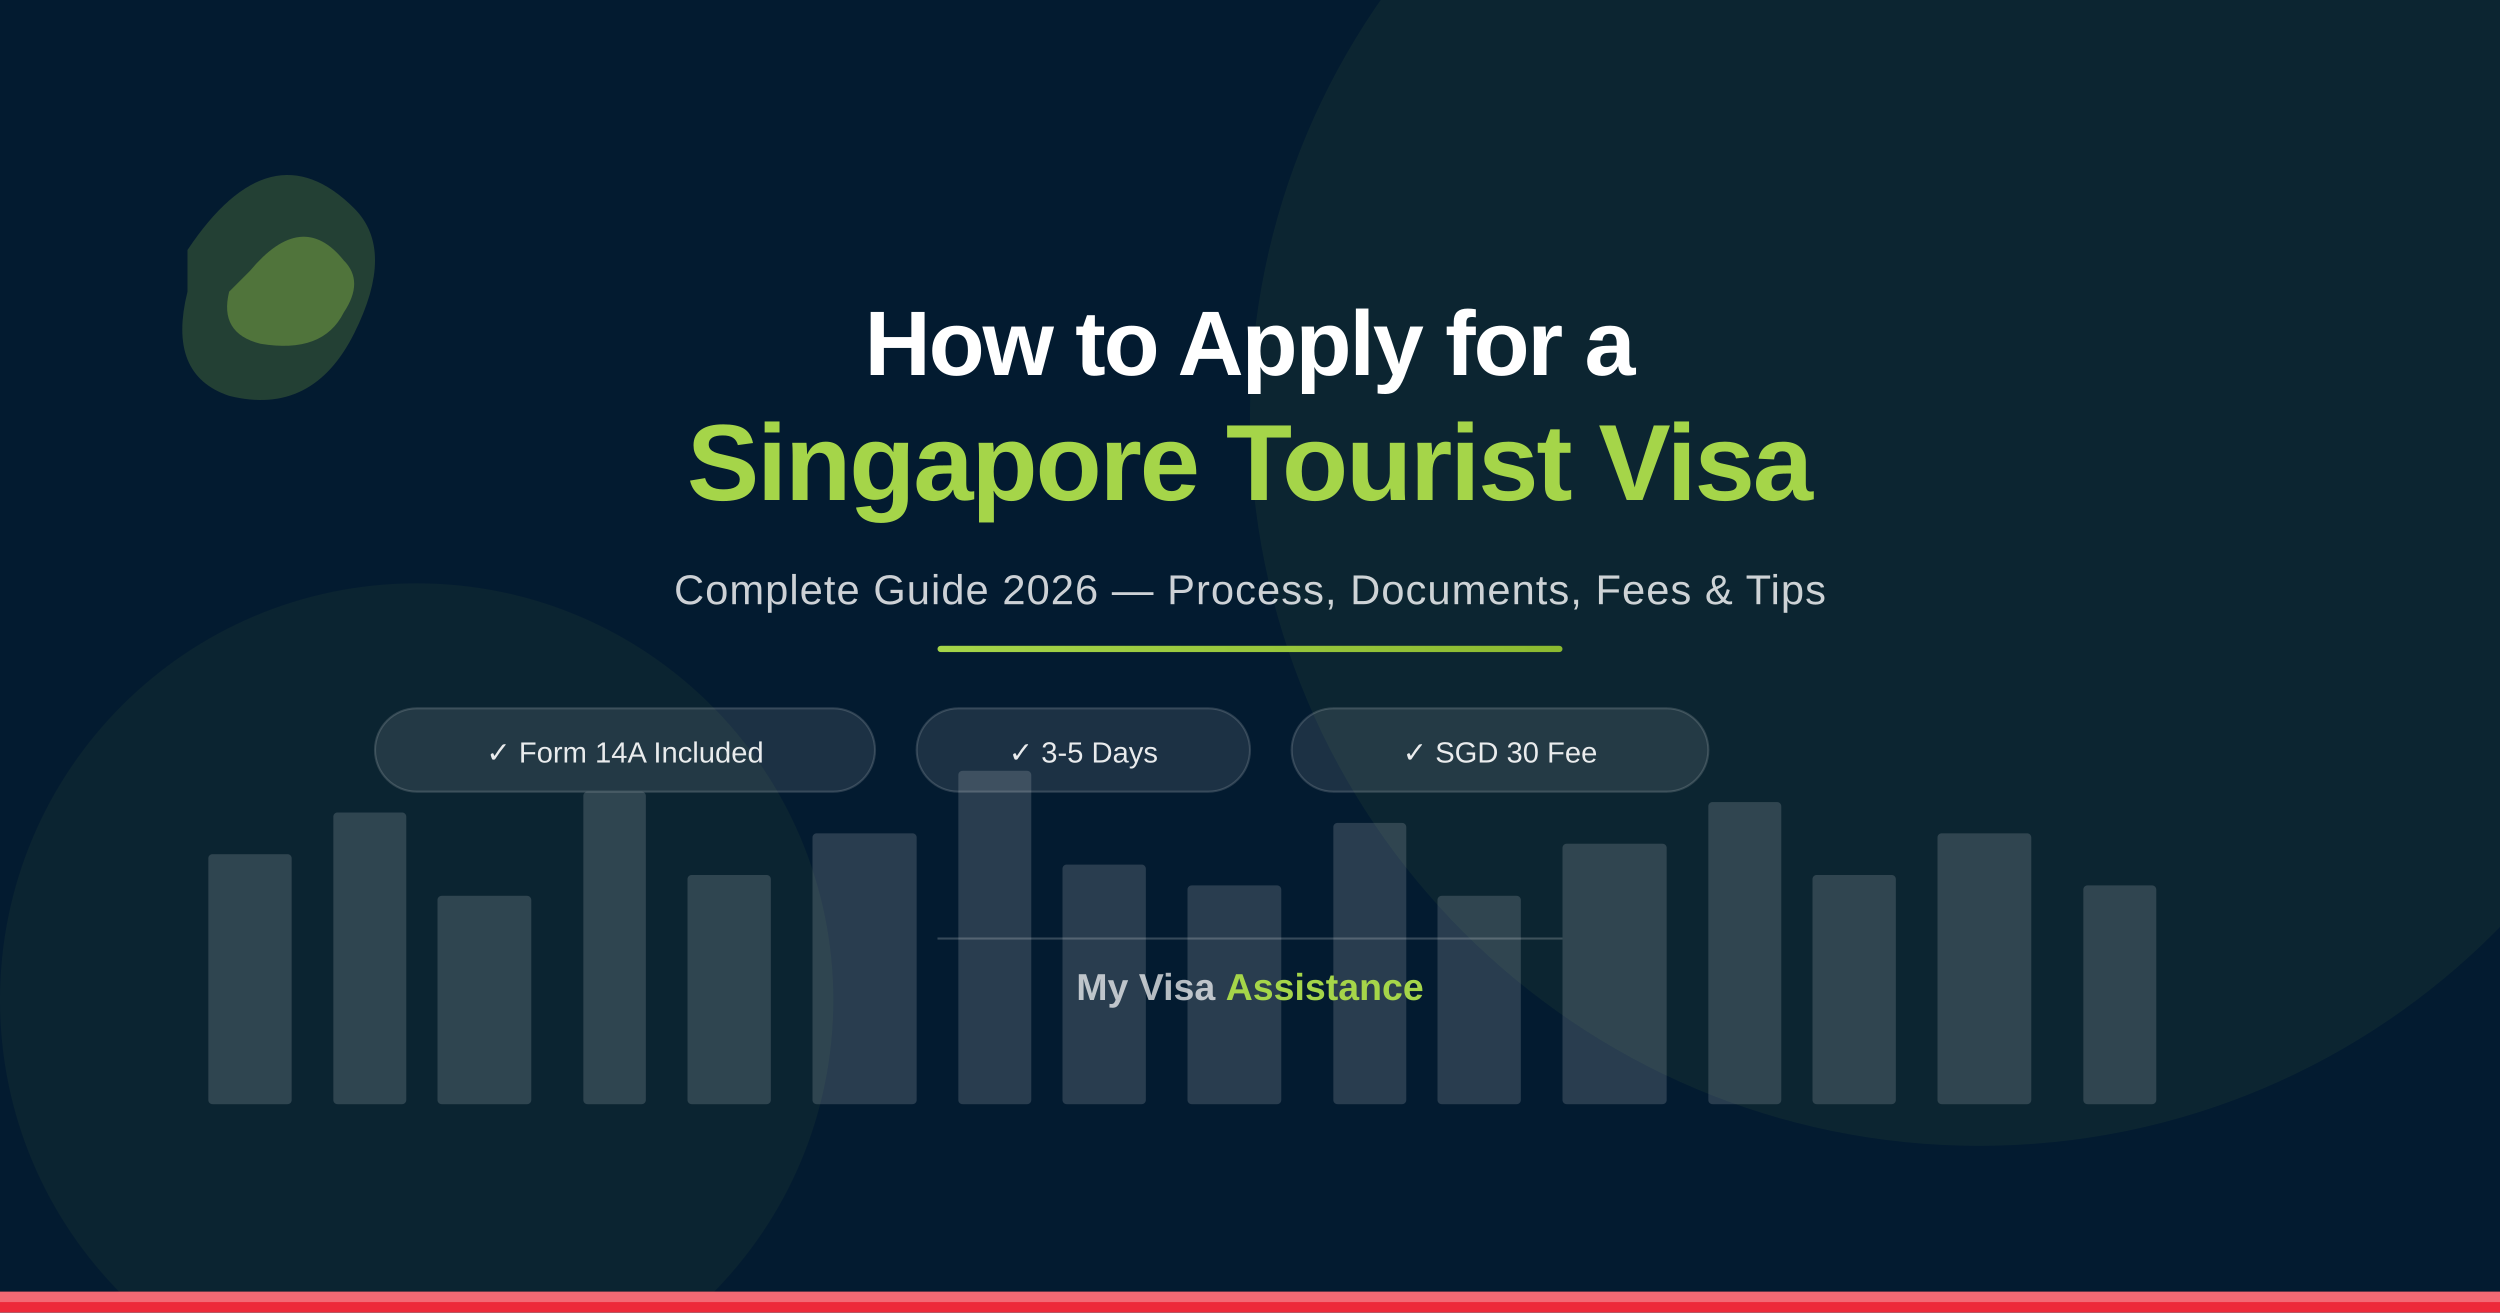
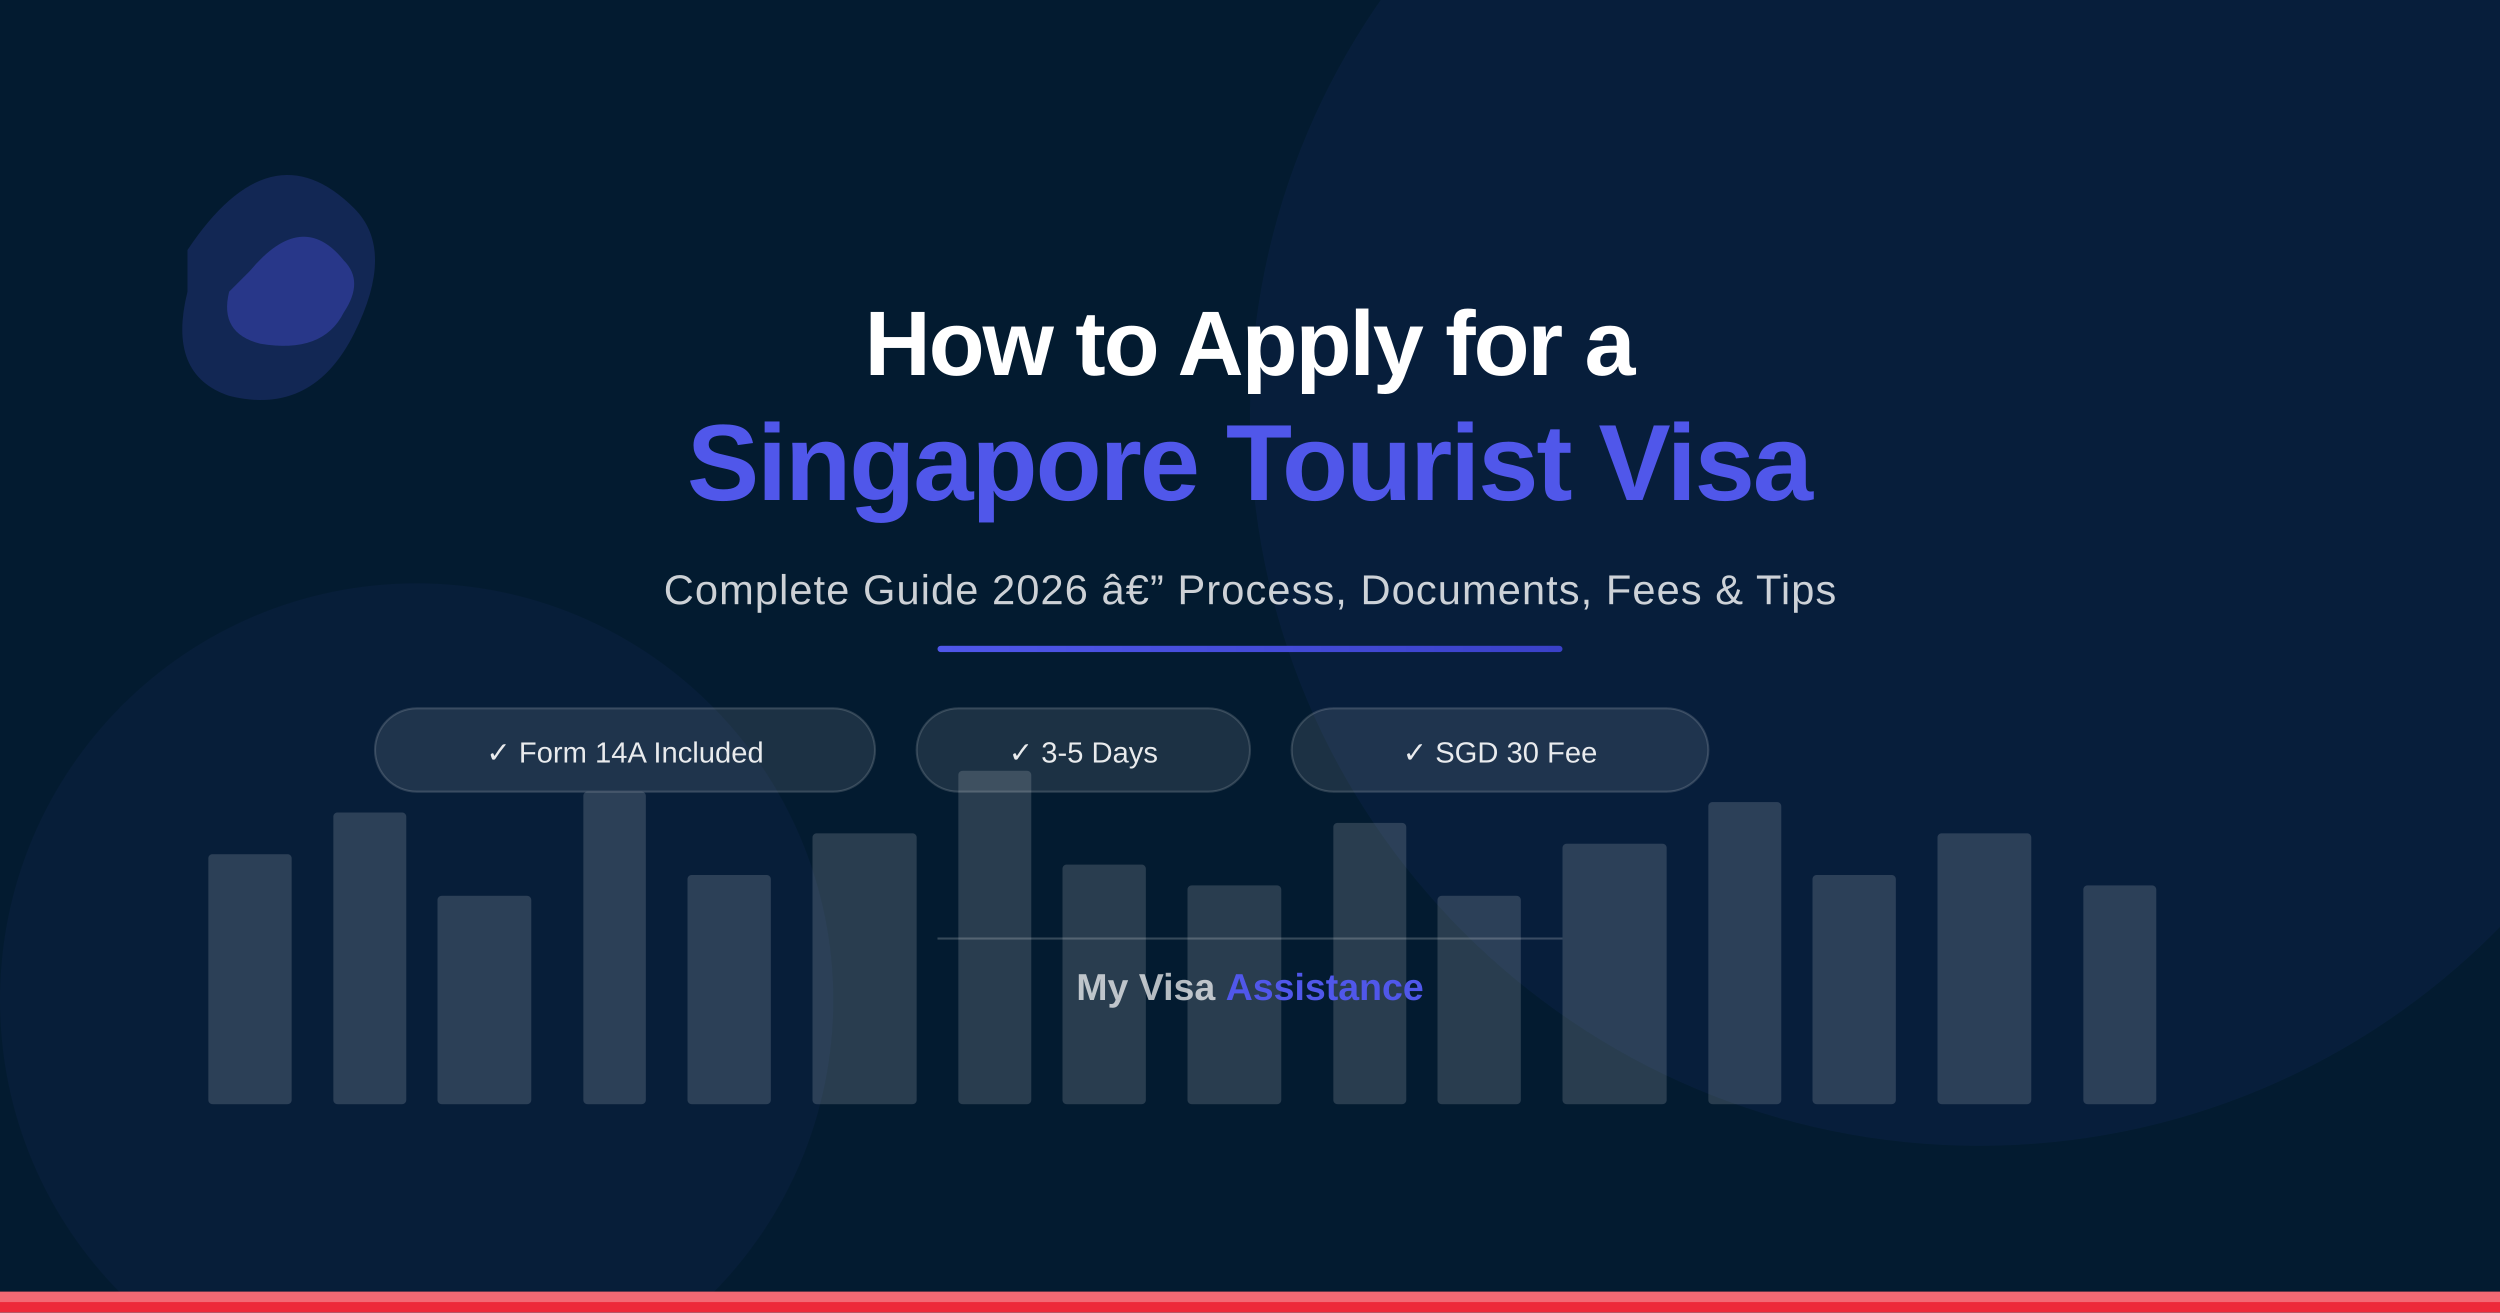
<svg xmlns="http://www.w3.org/2000/svg" width="1200" height="630" viewBox="0 0 1200 630">
  <defs>
    <linearGradient id="sgBg" x1="0" y1="0" x2="1" y2="1">
      <stop offset="0%" stop-color="#031B30" />
      <stop offset="50%" stop-color="#031B30" />
      <stop offset="100%" stop-color="#031B30" />
    </linearGradient>
    <linearGradient id="sgAccent" x1="0" y1="0" x2="1" y2="0">
-       <stop offset="0%" stop-color="#A5D549" />
-       <stop offset="100%" stop-color="#8cba30" />
+       <stop offset="0%" stop-color="#5057EA" />
+       <stop offset="100%" stop-color="#3a41c8" />
    </linearGradient>
  </defs>
  <rect width="1200" height="630" fill="url(#sgBg)" />
-   <circle cx="950" cy="200" r="350" fill="rgba(165,213,73,0.06)" />
-   <circle cx="200" cy="480" r="200" fill="rgba(165,213,73,0.05)" />
+   <circle cx="950" cy="200" r="350" fill="rgba(80, 87, 234,0.06)" />
+   <circle cx="200" cy="480" r="200" fill="rgba(80, 87, 234,0.05)" />
  <g transform="translate(0, 370)" opacity="0.15">
    <rect x="100" y="40" width="40" height="120" rx="2" fill="white" />
    <rect x="160" y="20" width="35" height="140" rx="2" fill="white" />
    <rect x="210" y="60" width="45" height="100" rx="2" fill="white" />
    <rect x="280" y="10" width="30" height="150" rx="2" fill="white" />
    <rect x="330" y="50" width="40" height="110" rx="2" fill="white" />
    <rect x="390" y="30" width="50" height="130" rx="2" fill="white" />
    <rect x="460" y="0" width="35" height="160" rx="2" fill="white" />
    <rect x="510" y="45" width="40" height="115" rx="2" fill="white" />
    <rect x="570" y="55" width="45" height="105" rx="2" fill="white" />
    <rect x="640" y="25" width="35" height="135" rx="2" fill="white" />
    <rect x="690" y="60" width="40" height="100" rx="2" fill="white" />
    <rect x="750" y="35" width="50" height="125" rx="2" fill="white" />
    <rect x="820" y="15" width="35" height="145" rx="2" fill="white" />
    <rect x="870" y="50" width="40" height="110" rx="2" fill="white" />
    <rect x="930" y="30" width="45" height="130" rx="2" fill="white" />
    <rect x="1000" y="55" width="35" height="105" rx="2" fill="white" />
  </g>
  <g transform="translate(90, 120)">
-     <path d="M0,0 Q40,-60 80,-20 Q100,0 80,40 Q60,80 20,70 Q-10,60 0,20 Z" fill="rgba(165,213,73,0.2)" />
-     <path d="M30,10 Q55,-20 75,5 Q85,15 75,30 Q65,50 35,45 Q15,40 20,20 Z" fill="rgba(165,213,73,0.35)" />
+     <path d="M0,0 Q40,-60 80,-20 Q100,0 80,40 Q60,80 20,70 Q-10,60 0,20 Z" fill="rgba(80, 87, 234,0.2)" />
+     <path d="M30,10 Q55,-20 75,5 Q85,15 75,30 Q65,50 35,45 Q15,40 20,20 Z" fill="rgba(80, 87, 234,0.35)" />
  </g>
  <text x="600" y="180" text-anchor="middle" font-family="Arial, sans-serif" font-size="44" font-weight="800" fill="white" letter-spacing="-1">
    How to Apply for a
  </text>
-   <text x="600" y="240" text-anchor="middle" font-family="Arial, sans-serif" font-size="52" font-weight="800" fill="#A5D549" letter-spacing="-1">
+   <text x="600" y="240" text-anchor="middle" font-family="Arial, sans-serif" font-size="52" font-weight="800" fill="#5057EA" letter-spacing="-1">
    Singapore Tourist Visa
  </text>
  <text x="600" y="290" text-anchor="middle" font-family="Arial, sans-serif" font-size="20" fill="rgba(255,255,255,0.8)" letter-spacing="0.5">
-     Complete Guide 2026 — Process, Documents, Fees &amp; Tips
+     Complete Guide 2026 â€” Process, Documents, Fees &amp; Tips
  </text>
  <rect x="450" y="310" width="300" height="3" rx="1.5" fill="url(#sgAccent)" />
  <g transform="translate(0, 340)">
    <rect x="180" y="0" width="240" height="40" rx="20" fill="rgba(255,255,255,0.1)" stroke="rgba(255,255,255,0.15)" stroke-width="1" />
    <text x="300" y="26" text-anchor="middle" font-family="Arial, sans-serif" font-size="14" fill="rgba(255,255,255,0.9)">✓ Form 14A Included</text>
    <rect x="440" y="0" width="160" height="40" rx="20" fill="rgba(255,255,255,0.1)" stroke="rgba(255,255,255,0.15)" stroke-width="1" />
    <text x="520" y="26" text-anchor="middle" font-family="Arial, sans-serif" font-size="14" fill="rgba(255,255,255,0.9)">✓ 3-5 Days</text>
    <rect x="620" y="0" width="200" height="40" rx="20" fill="rgba(255,255,255,0.1)" stroke="rgba(255,255,255,0.15)" stroke-width="1" />
    <text x="720" y="26" text-anchor="middle" font-family="Arial, sans-serif" font-size="14" fill="rgba(255,255,255,0.9)">✓ SGD 30 Fee</text>
  </g>
  <g transform="translate(0, 450)">
    <rect x="450" y="0" width="300" height="1" fill="rgba(255,255,255,0.2)" />
    <text x="600" y="30" text-anchor="middle" font-family="Arial, sans-serif" font-size="18" font-weight="700" fill="rgba(255,255,255,0.7)">
-       My Visa <tspan fill="#A5D549">Assistance</tspan>
+       My Visa <tspan fill="#5057EA">Assistance</tspan>
    </text>
  </g>
  <rect x="0" y="620" width="1200" height="10" fill="#ED2939" />
  <rect x="0" y="620" width="1200" height="5" fill="white" opacity="0.3" />
</svg>
